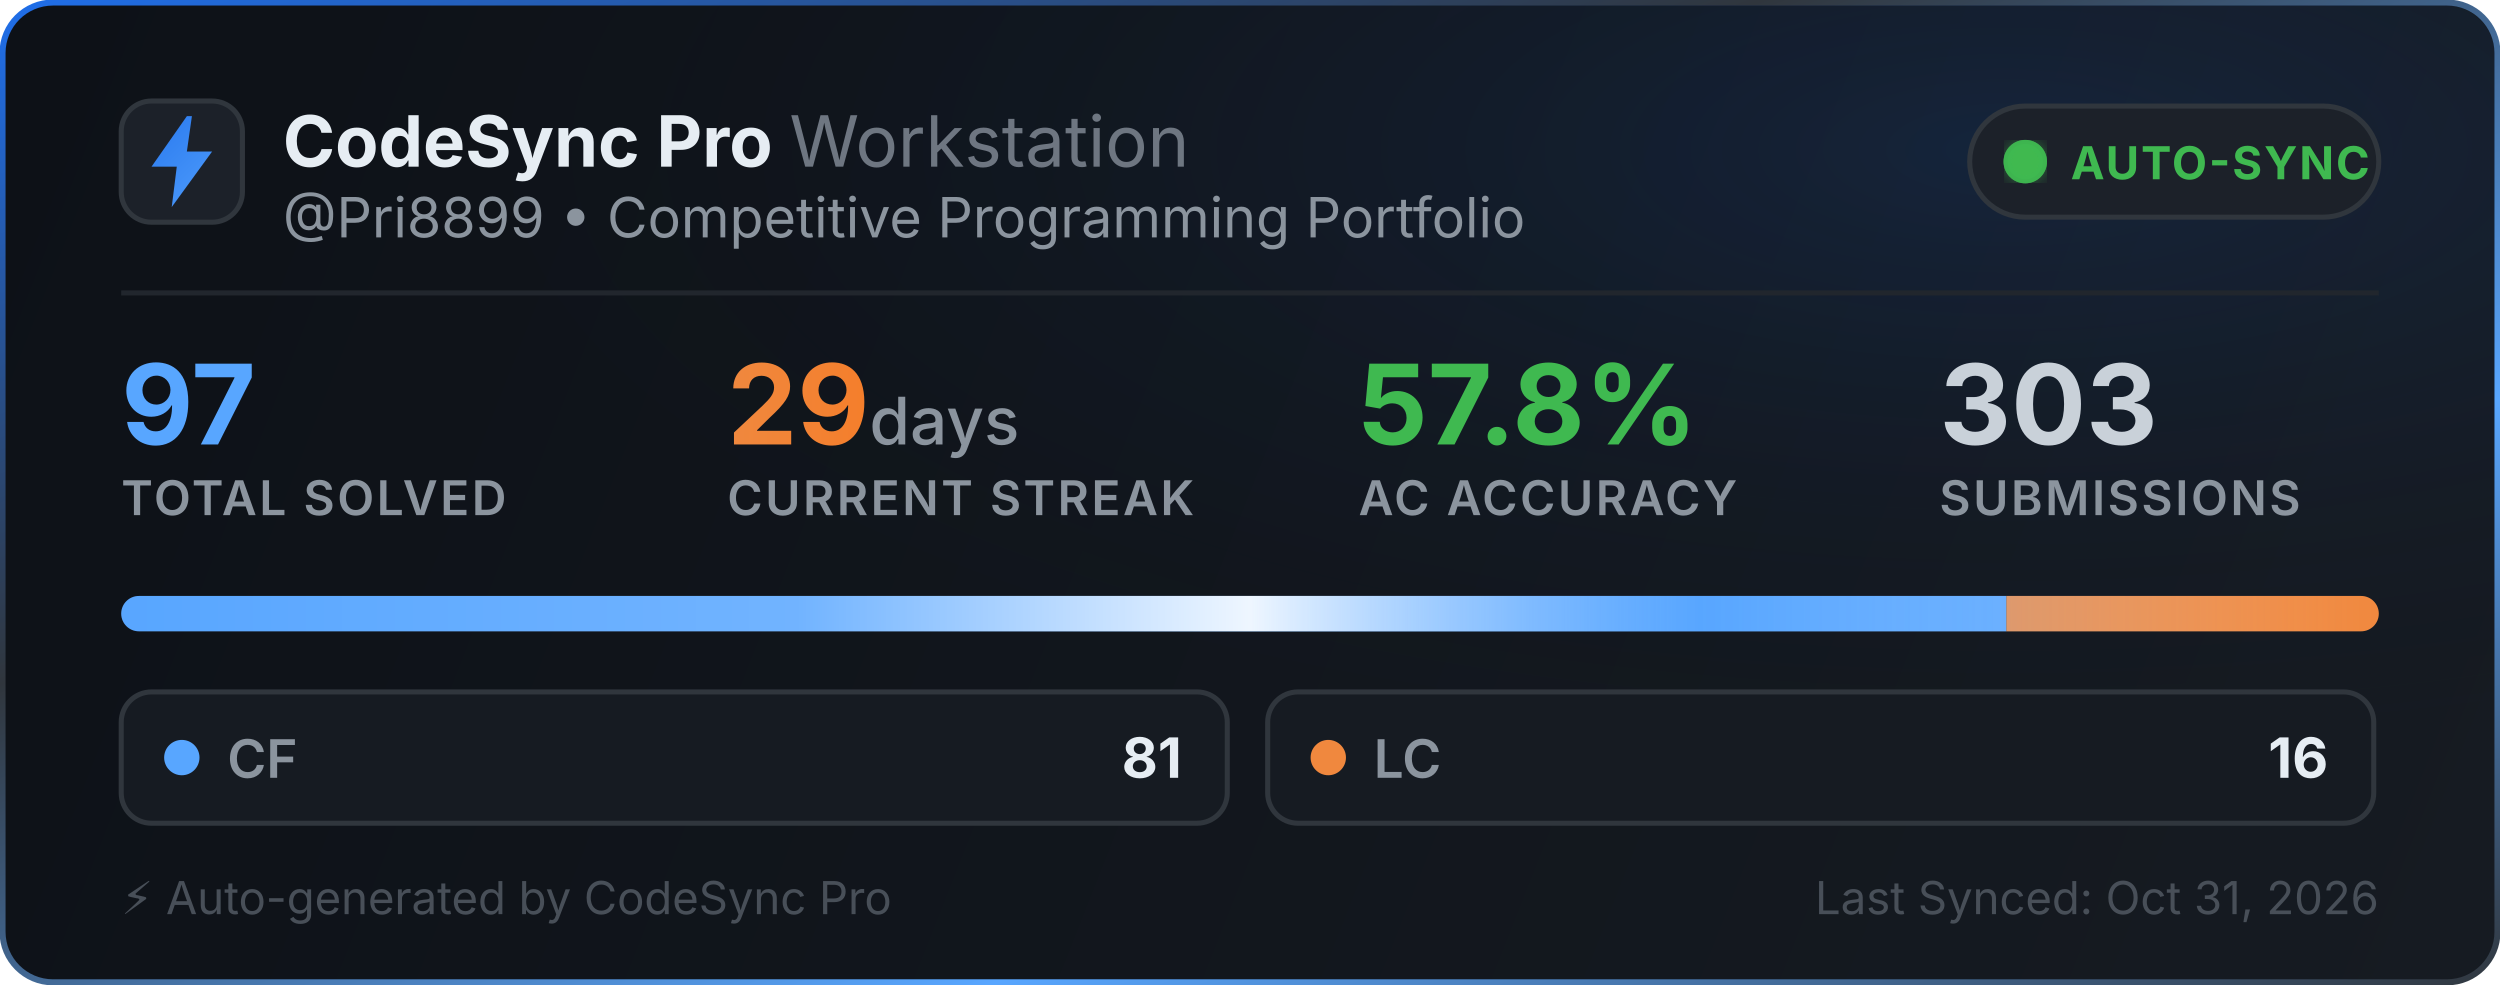
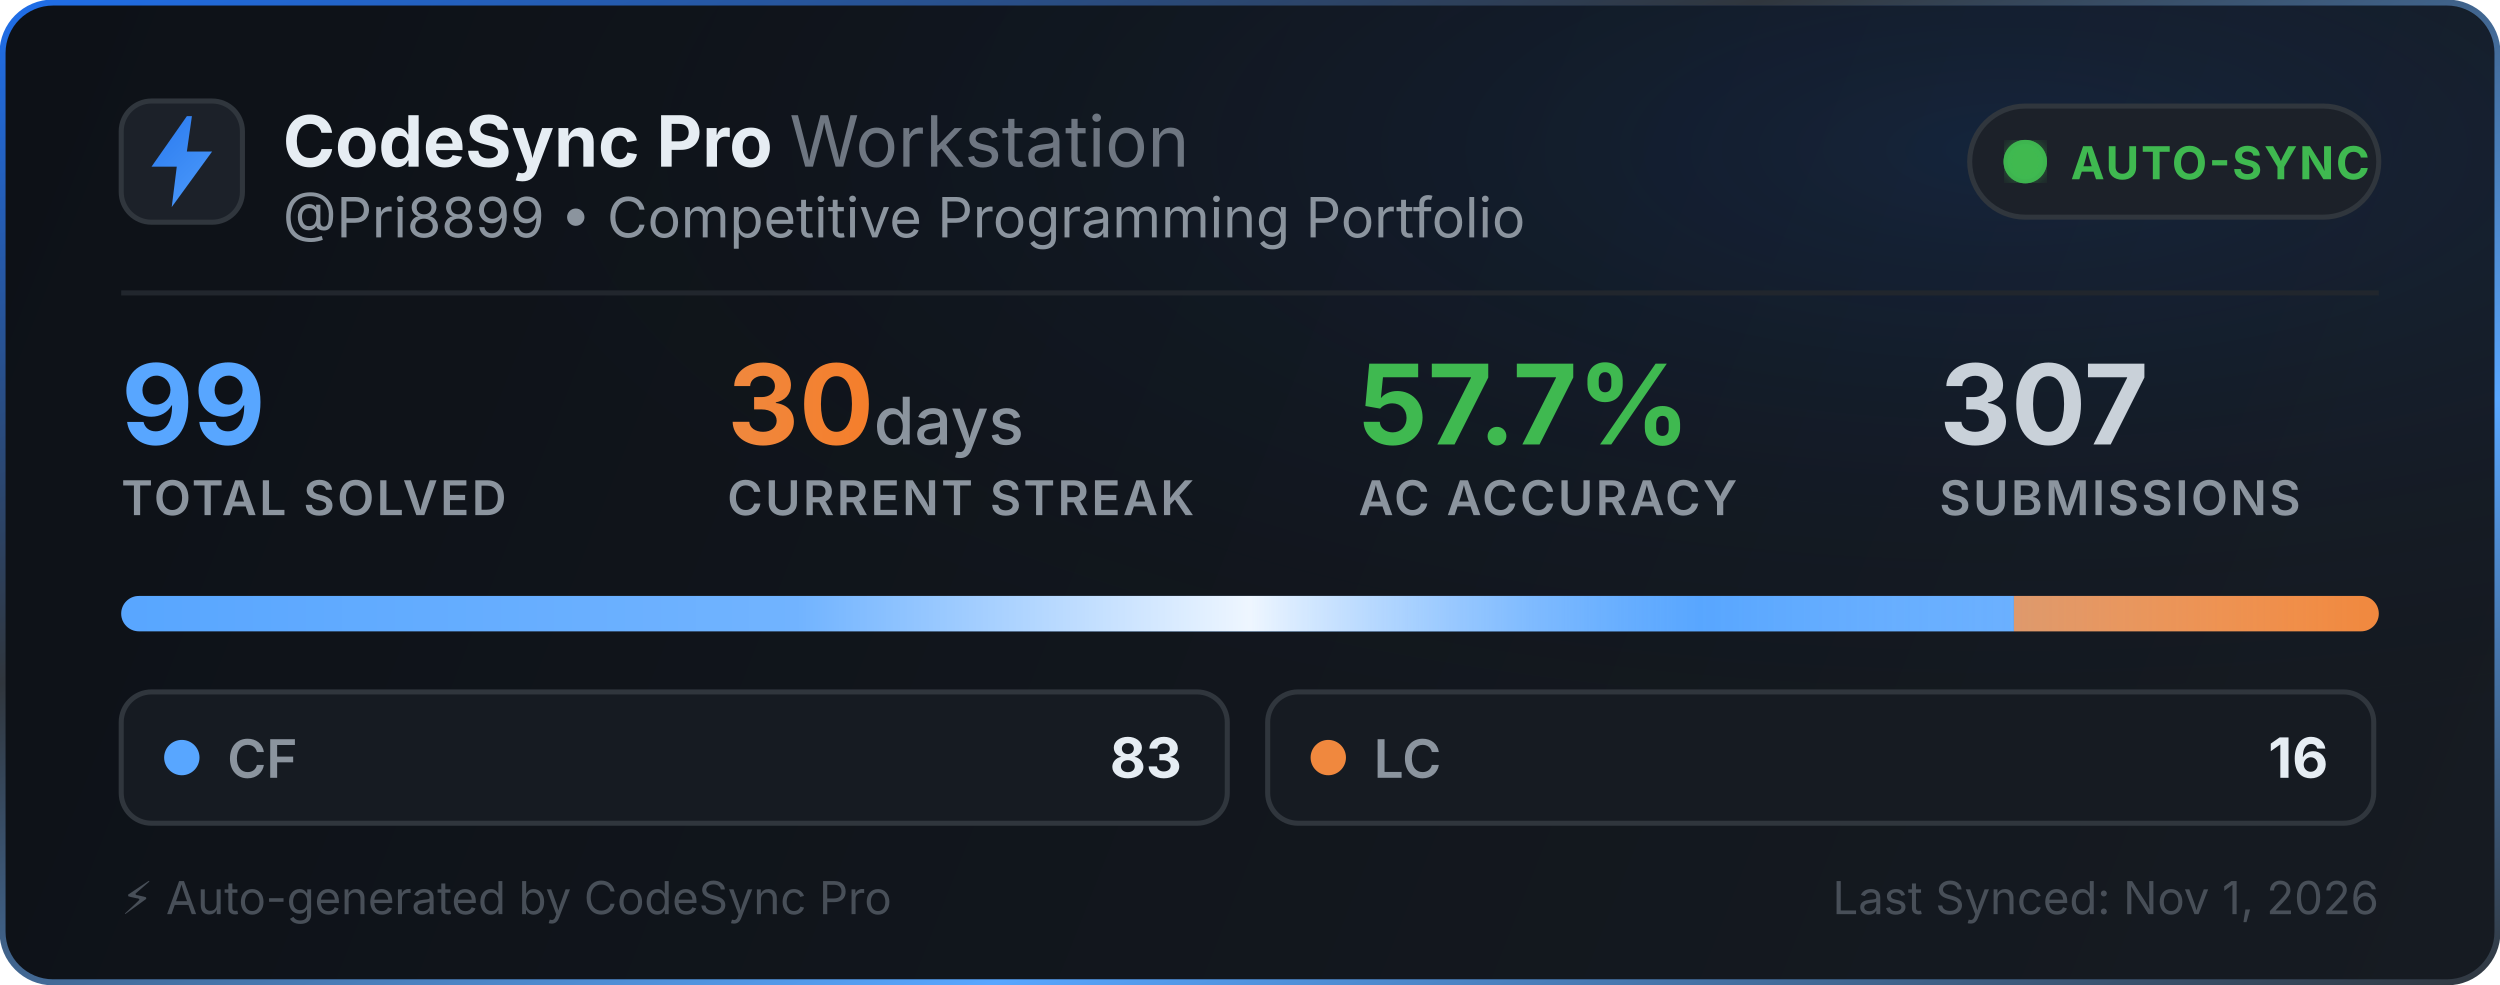
<svg xmlns="http://www.w3.org/2000/svg" width="495" height="195" viewBox="0 0 495 195" fill="none">
  <defs>
    <linearGradient id="bg" x1="0" y1="0" x2="495" y2="195" gradientUnits="userSpaceOnUse">
      <stop offset="0%" stop-color="#0d1117" />
      <stop offset="100%" stop-color="#161b22" />
    </linearGradient>
    <linearGradient id="border-flow" x1="0%" y1="0%" x2="100%" y2="100%">
      <stop offset="0%" stop-color="#1f6feb">
        <animate attributeName="stop-color" values="#1f6feb; #58a6ff; #3fb950; #1f6feb" dur="6s" repeatCount="indefinite" />
      </stop>
      <stop offset="35%" stop-color="#30363d">
        <animate attributeName="stop-color" values="#30363d; #1f6feb; #30363d; #30363d" dur="6s" repeatCount="indefinite" />
      </stop>
      <stop offset="70%" stop-color="#58a6ff">
        <animate attributeName="stop-color" values="#58a6ff; #3fb950; #1f6feb; #58a6ff" dur="6s" repeatCount="indefinite" />
      </stop>
      <stop offset="100%" stop-color="#30363d">
        <animate attributeName="stop-color" values="#30363d; #30363d; #58a6ff; #30363d" dur="6s" repeatCount="indefinite" />
      </stop>
    </linearGradient>
    <radialGradient id="aurora" cx="80%" cy="15%" r="65%">
      <stop offset="0%" stop-color="#1f6feb" stop-opacity="0.14">
        <animate attributeName="stop-opacity" values="0.06; 0.22; 0.06" dur="3.5s" repeatCount="indefinite" />
      </stop>
      <stop offset="100%" stop-color="#0d1117" stop-opacity="0" />
    </radialGradient>
    <linearGradient id="icon-grad" x1="0" y1="0" x2="24" y2="24" gradientUnits="userSpaceOnUse">
      <stop offset="0%" stop-color="#1f6feb">
        <animate attributeName="stop-color" values="#1f6feb; #58a6ff; #388bfd; #1f6feb" dur="2.5s" repeatCount="indefinite" />
      </stop>
      <stop offset="100%" stop-color="#58a6ff">
        <animate attributeName="stop-color" values="#58a6ff; #79c0ff; #1f6feb; #58a6ff" dur="2.5s" repeatCount="indefinite" />
      </stop>
    </linearGradient>
    <linearGradient id="streak-flame" x1="0%" y1="0%" x2="100%" y2="0%">
      <stop offset="0%" stop-color="#f0883e">
        <animate attributeName="stop-color" values="#f0883e; #ff7b72; #f97316; #f0883e" dur="2.2s" repeatCount="indefinite" />
      </stop>
      <stop offset="100%" stop-color="#f97316">
        <animate attributeName="stop-color" values="#f97316; #f0883e; #ff7b72; #f97316" dur="2.2s" repeatCount="indefinite" />
      </stop>
    </linearGradient>
    <linearGradient id="laser-sweep" x1="0%" y1="0%" x2="100%" y2="0%">
      <stop offset="0%" stop-color="#ffffff" stop-opacity="0" />
      <stop offset="30%" stop-color="#ffffff" stop-opacity="0.15" />
      <stop offset="50%" stop-color="#ffffff" stop-opacity="0.9" />
      <stop offset="70%" stop-color="#58a6ff" stop-opacity="0.45" />
      <stop offset="100%" stop-color="#ffffff" stop-opacity="0" />
      <animate attributeName="x1" values="-150%; 150%" dur="2.4s" repeatCount="indefinite" />
      <animate attributeName="x2" values="-50%; 250%" dur="2.4s" repeatCount="indefinite" />
    </linearGradient>
    <clipPath id="bar-clip">
      <rect x="24" y="118" width="447" height="7" rx="3.5" />
    </clipPath>
    <filter id="glow">
      <feGaussianBlur stdDeviation="2" result="blur" />
      <feMerge>
        <feMergeNode in="blur" />
        <feMergeNode in="SourceGraphic" />
      </feMerge>
    </filter>
  </defs>
  <style>
    .title { font-family: -apple-system, BlinkMacSystemFont, "Segoe UI", Inter, Helvetica, Arial, sans-serif; font-size: 14px; font-weight: 700; fill: #e6edf3; }
    .subtitle { font-family: -apple-system, BlinkMacSystemFont, "Segoe UI", Inter, Helvetica, Arial, sans-serif; font-size: 11px; fill: #8b949e; }
    .stat-val { font-family: -apple-system, BlinkMacSystemFont, "Segoe UI", Inter, Helvetica, Arial, sans-serif; font-weight: 700; }
    .stat-lbl { font-family: -apple-system, BlinkMacSystemFont, "Segoe UI", Inter, Helvetica, Arial, sans-serif; font-size: 9.5px; font-weight: 600; fill: #8b949e; letter-spacing: 0.5px; }
  </style>
  <rect x="0.5" y="0.5" width="494" height="194" rx="10" fill="url(#bg)" stroke="url(#border-flow)" stroke-width="1.2" />
  <rect x="1" y="1" width="493" height="193" rx="10" fill="url(#aurora)" pointer-events="none" />
  <g transform="translate(24, 20)">
    <rect width="24" height="24" rx="6" fill="#1c2129" stroke="#30363d" stroke-width="1" />
    <path d="M13 3L6 13h5l-1 8 8-11h-5l1-7z" fill="url(#icon-grad)" />
  </g>
  <g>
    <text x="56" y="33" class="title">CodeSync Pro <tspan font-weight="400" fill="#6e7681">Workstation</tspan>
    </text>
    <text x="56" y="47" class="subtitle">@Pri8899 • Competitive Programming Portfolio</text>
  </g>
  <g transform="translate(390, 21)">
    <rect width="81" height="22" rx="11" fill="#1c2129" stroke="#30363d" stroke-width="1" />
    <circle cx="11" cy="11" r="3.5" fill="#3fb950" filter="url(#glow)" />
    <circle cx="11" cy="11" r="3.5" fill="none" stroke="#3fb950" stroke-width="1.6" opacity="0.8">
      <animate attributeName="r" values="3.5; 10" dur="2s" repeatCount="indefinite" />
      <animate attributeName="opacity" values="0.85; 0" dur="2s" repeatCount="indefinite" />
      <animate attributeName="stroke-width" values="1.6; 0.2" dur="2s" repeatCount="indefinite" />
    </circle>
    <circle cx="11" cy="11" r="3.5" fill="none" stroke="#3fb950" stroke-width="1.6" opacity="0.8">
      <animate attributeName="r" values="3.5; 10" dur="2s" begin="1s" repeatCount="indefinite" />
      <animate attributeName="opacity" values="0.85; 0" dur="2s" begin="1s" repeatCount="indefinite" />
      <animate attributeName="stroke-width" values="1.6; 0.2" dur="2s" begin="1s" repeatCount="indefinite" />
    </circle>
    <text x="20" y="14.5" font-family="-apple-system, BlinkMacSystemFont, Segoe UI, Inter, Helvetica, Arial, sans-serif" font-size="9" font-weight="700" fill="#3fb950" letter-spacing="0.4px">AUTO-SYNC</text>
  </g>
  <line x1="24" y1="58" x2="471" y2="58" stroke="#21262d" stroke-width="1" />
  <g transform="translate(24, 68)">
    <g>
-       <text x="0" y="20" class="stat-val" font-size="22" fill="#58a6ff">97</text>
+       <text x="0" y="20" class="stat-val" font-size="22" fill="#58a6ff">99</text>
      <text x="0" y="34" class="stat-lbl">TOTAL SOLVED</text>
    </g>
    <g>
-       <text x="120" y="20" class="stat-val" font-size="22" fill="url(#streak-flame)">29<tspan font-size="13" font-weight="500" fill="#8b949e"> days</tspan>
+       <text x="120" y="20" class="stat-val" font-size="22" fill="url(#streak-flame)">30<tspan font-size="13" font-weight="500" fill="#8b949e"> days</tspan>
      </text>
      <text x="120" y="34" class="stat-lbl">CURRENT STREAK</text>
    </g>
    <g>
-       <text x="245" y="20" class="stat-val" font-size="22" fill="#3fb950">57.8%</text>
+       <text x="245" y="20" class="stat-val" font-size="22" fill="#3fb950">57.7%</text>
      <text x="245" y="34" class="stat-lbl">AC ACCURACY</text>
    </g>
    <g>
-       <text x="360" y="20" class="stat-val" font-size="22" fill="#c9d1d9">303</text>
+       <text x="360" y="20" class="stat-val" font-size="22" fill="#c9d1d9">307</text>
      <text x="360" y="34" class="stat-lbl">SUBMISSIONS</text>
    </g>
  </g>
  <g>
    <rect x="24" y="118" width="447" height="7" rx="3.5" fill="#21262d" />
    <g clip-path="url(#bar-clip)">
-       <rect x="24" y="118" width="373.268" height="7" fill="#58a6ff" />
-       <rect x="397.268" y="118" width="73.732" height="7" fill="#f0883e" />
+       <rect x="24" y="118" width="374.758" height="7" fill="#58a6ff" />
+       <rect x="398.758" y="118" width="72.242" height="7" fill="#f0883e" />
      <rect x="24" y="118" width="447" height="7" fill="url(#laser-sweep)" />
    </g>
  </g>
  <g transform="translate(24, 137)">
    <rect width="219" height="26" rx="6" fill="#161b22" stroke="#30363d" stroke-width="1" />
    <circle cx="12" cy="13" r="3.5" fill="#58a6ff">
      <animate attributeName="r" values="3.0; 4.3; 3.0" dur="2s" repeatCount="indefinite" />
      <animate attributeName="opacity" values="0.75; 1; 0.75" dur="2s" repeatCount="indefinite" />
    </circle>
    <text x="21" y="17" font-family="-apple-system, BlinkMacSystemFont, Segoe UI, Inter, Helvetica, Arial, sans-serif" font-size="10.5" font-weight="600" fill="#8b949e">CF</text>
-     <text x="210" y="17" text-anchor="end" font-family="-apple-system, BlinkMacSystemFont, Segoe UI, Inter, Helvetica, Arial, sans-serif" font-size="11" font-weight="700" fill="#e6edf3">81</text>
+     <text x="210" y="17" text-anchor="end" font-family="-apple-system, BlinkMacSystemFont, Segoe UI, Inter, Helvetica, Arial, sans-serif" font-size="11" font-weight="700" fill="#e6edf3">83</text>
  </g>
  <g transform="translate(251, 137)">
    <rect width="219" height="26" rx="6" fill="#161b22" stroke="#30363d" stroke-width="1" />
    <circle cx="12" cy="13" r="3.5" fill="#f0883e">
      <animate attributeName="r" values="3.0; 4.3; 3.0" dur="2.25s" repeatCount="indefinite" />
      <animate attributeName="opacity" values="0.75; 1; 0.75" dur="2.25s" repeatCount="indefinite" />
    </circle>
    <text x="21" y="17" font-family="-apple-system, BlinkMacSystemFont, Segoe UI, Inter, Helvetica, Arial, sans-serif" font-size="10.5" font-weight="600" fill="#8b949e">LC</text>
    <text x="210" y="17" text-anchor="end" font-family="-apple-system, BlinkMacSystemFont, Segoe UI, Inter, Helvetica, Arial, sans-serif" font-size="11" font-weight="700" fill="#e6edf3">16</text>
  </g>
  <text x="24" y="181" font-family="-apple-system, BlinkMacSystemFont, Segoe UI, Inter, Helvetica, Arial, sans-serif" font-size="9" fill="#484f58">⚡ Auto-generated by CodeSync Pro</text>
-   <text x="471" y="181" text-anchor="end" font-family="-apple-system, BlinkMacSystemFont, Segoe UI, Inter, Helvetica, Arial, sans-serif" font-size="9" fill="#484f58">Last Synced: Oct 31, 2026</text>
+   <text x="471" y="181" text-anchor="end" font-family="-apple-system, BlinkMacSystemFont, Segoe UI, Inter, Helvetica, Arial, sans-serif" font-size="9" fill="#484f58">Last Synced: Nov 1, 2026</text>
</svg>
